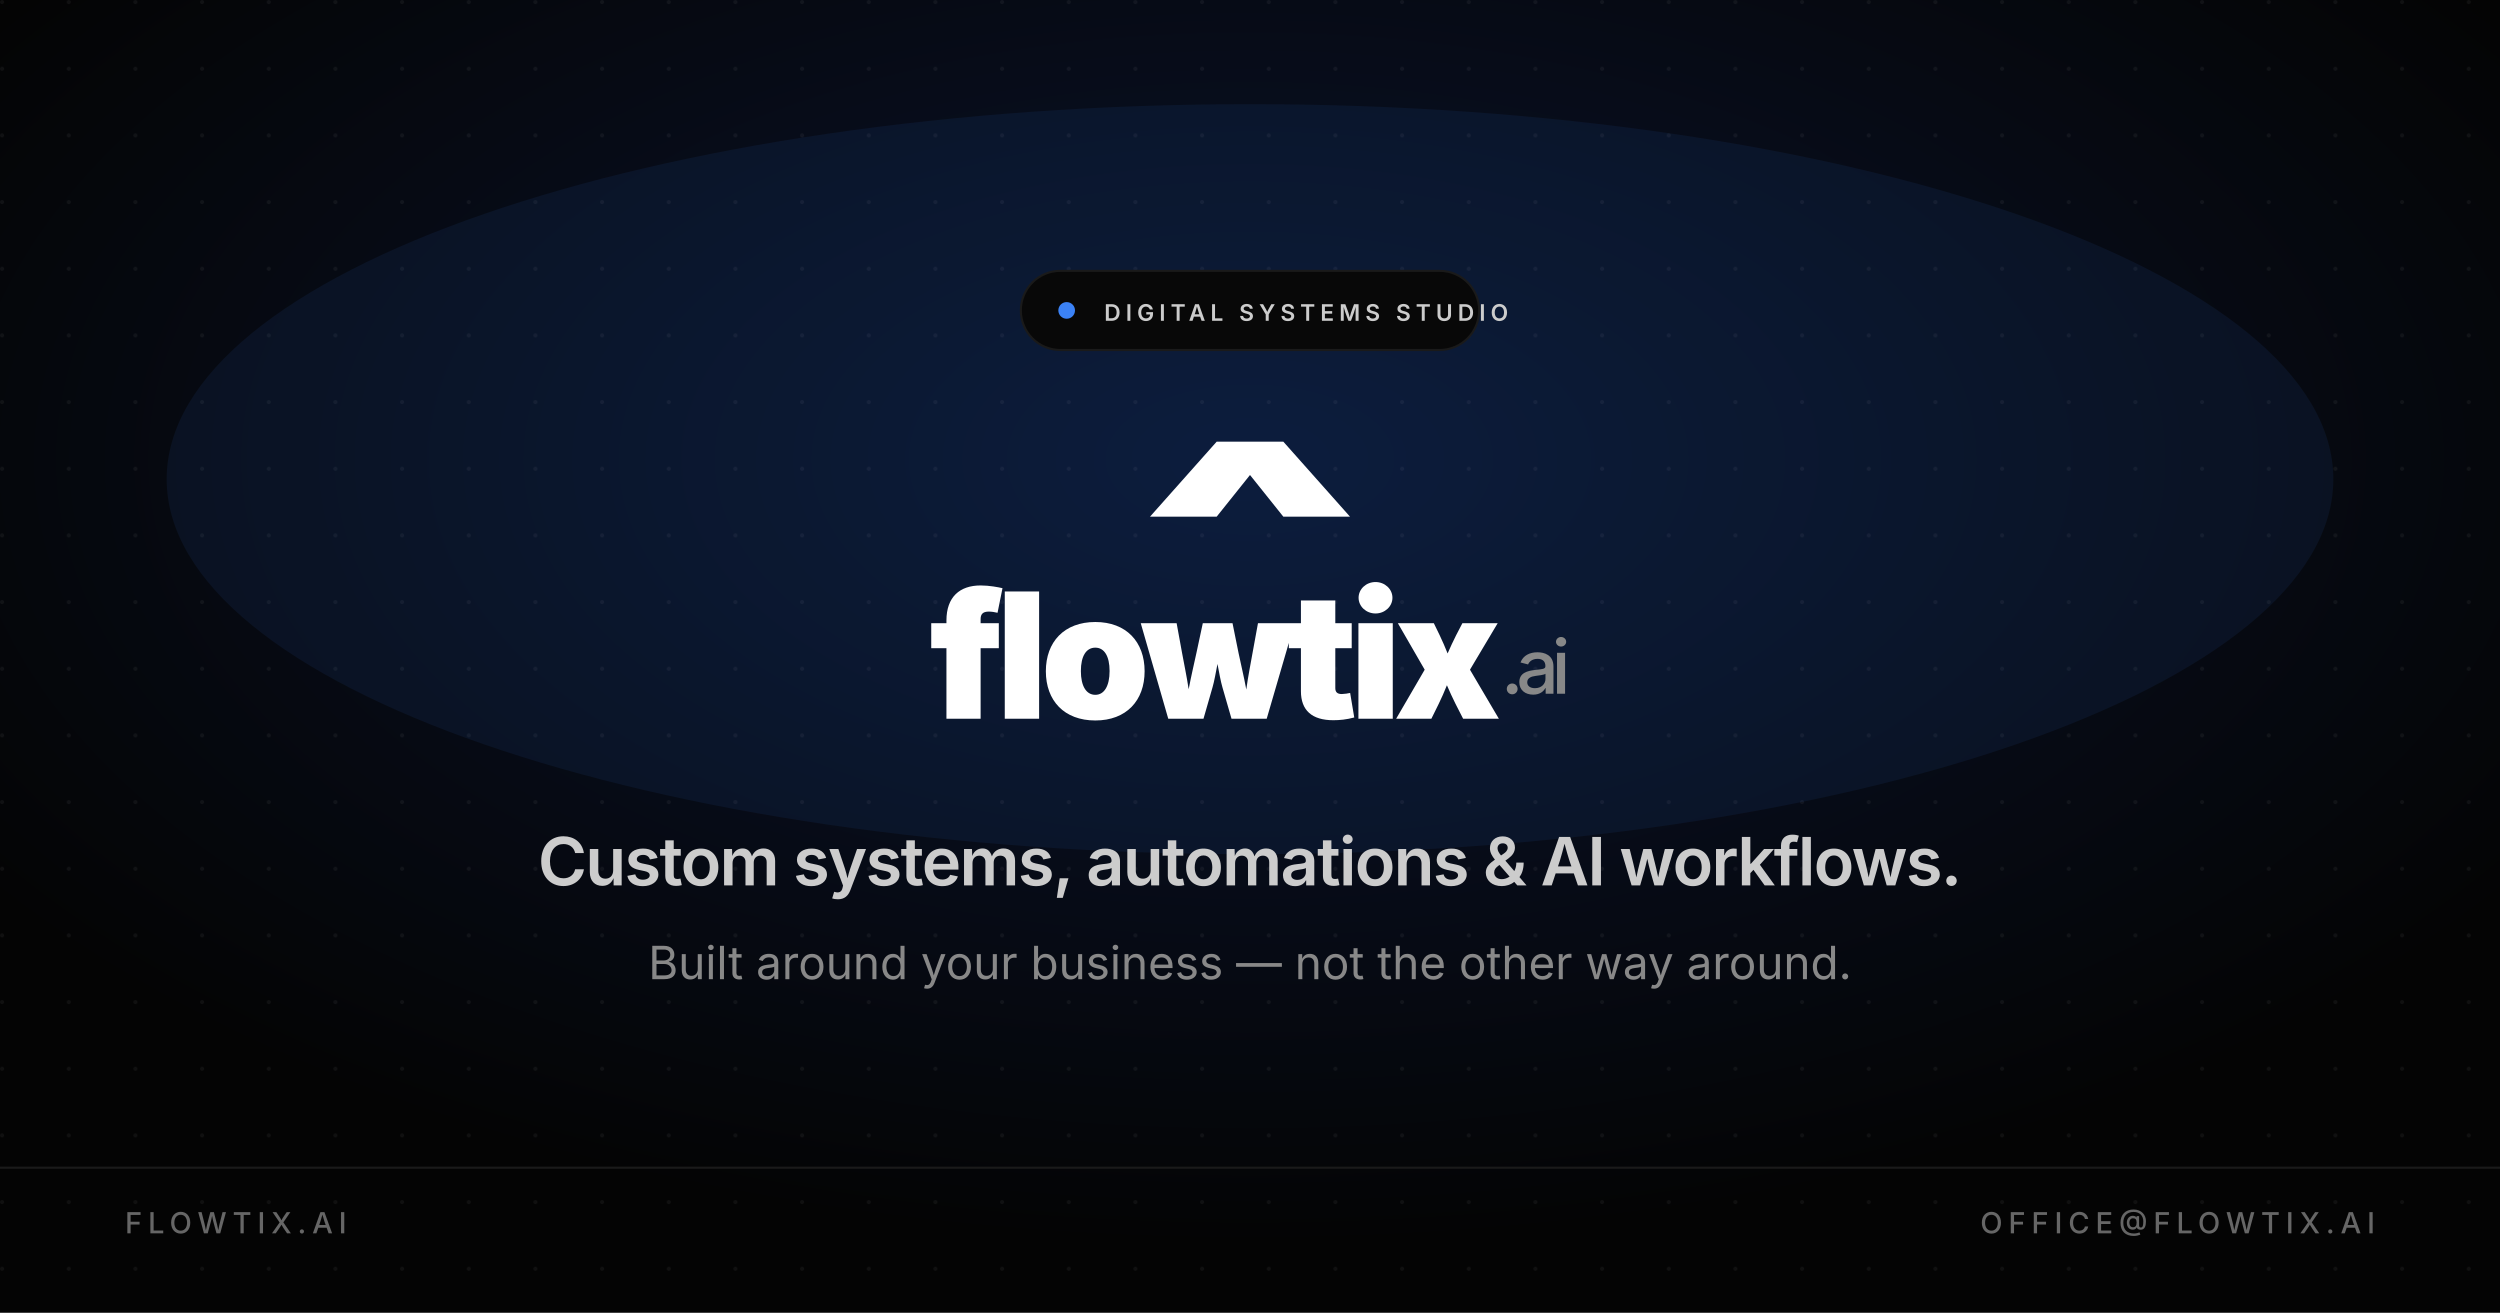
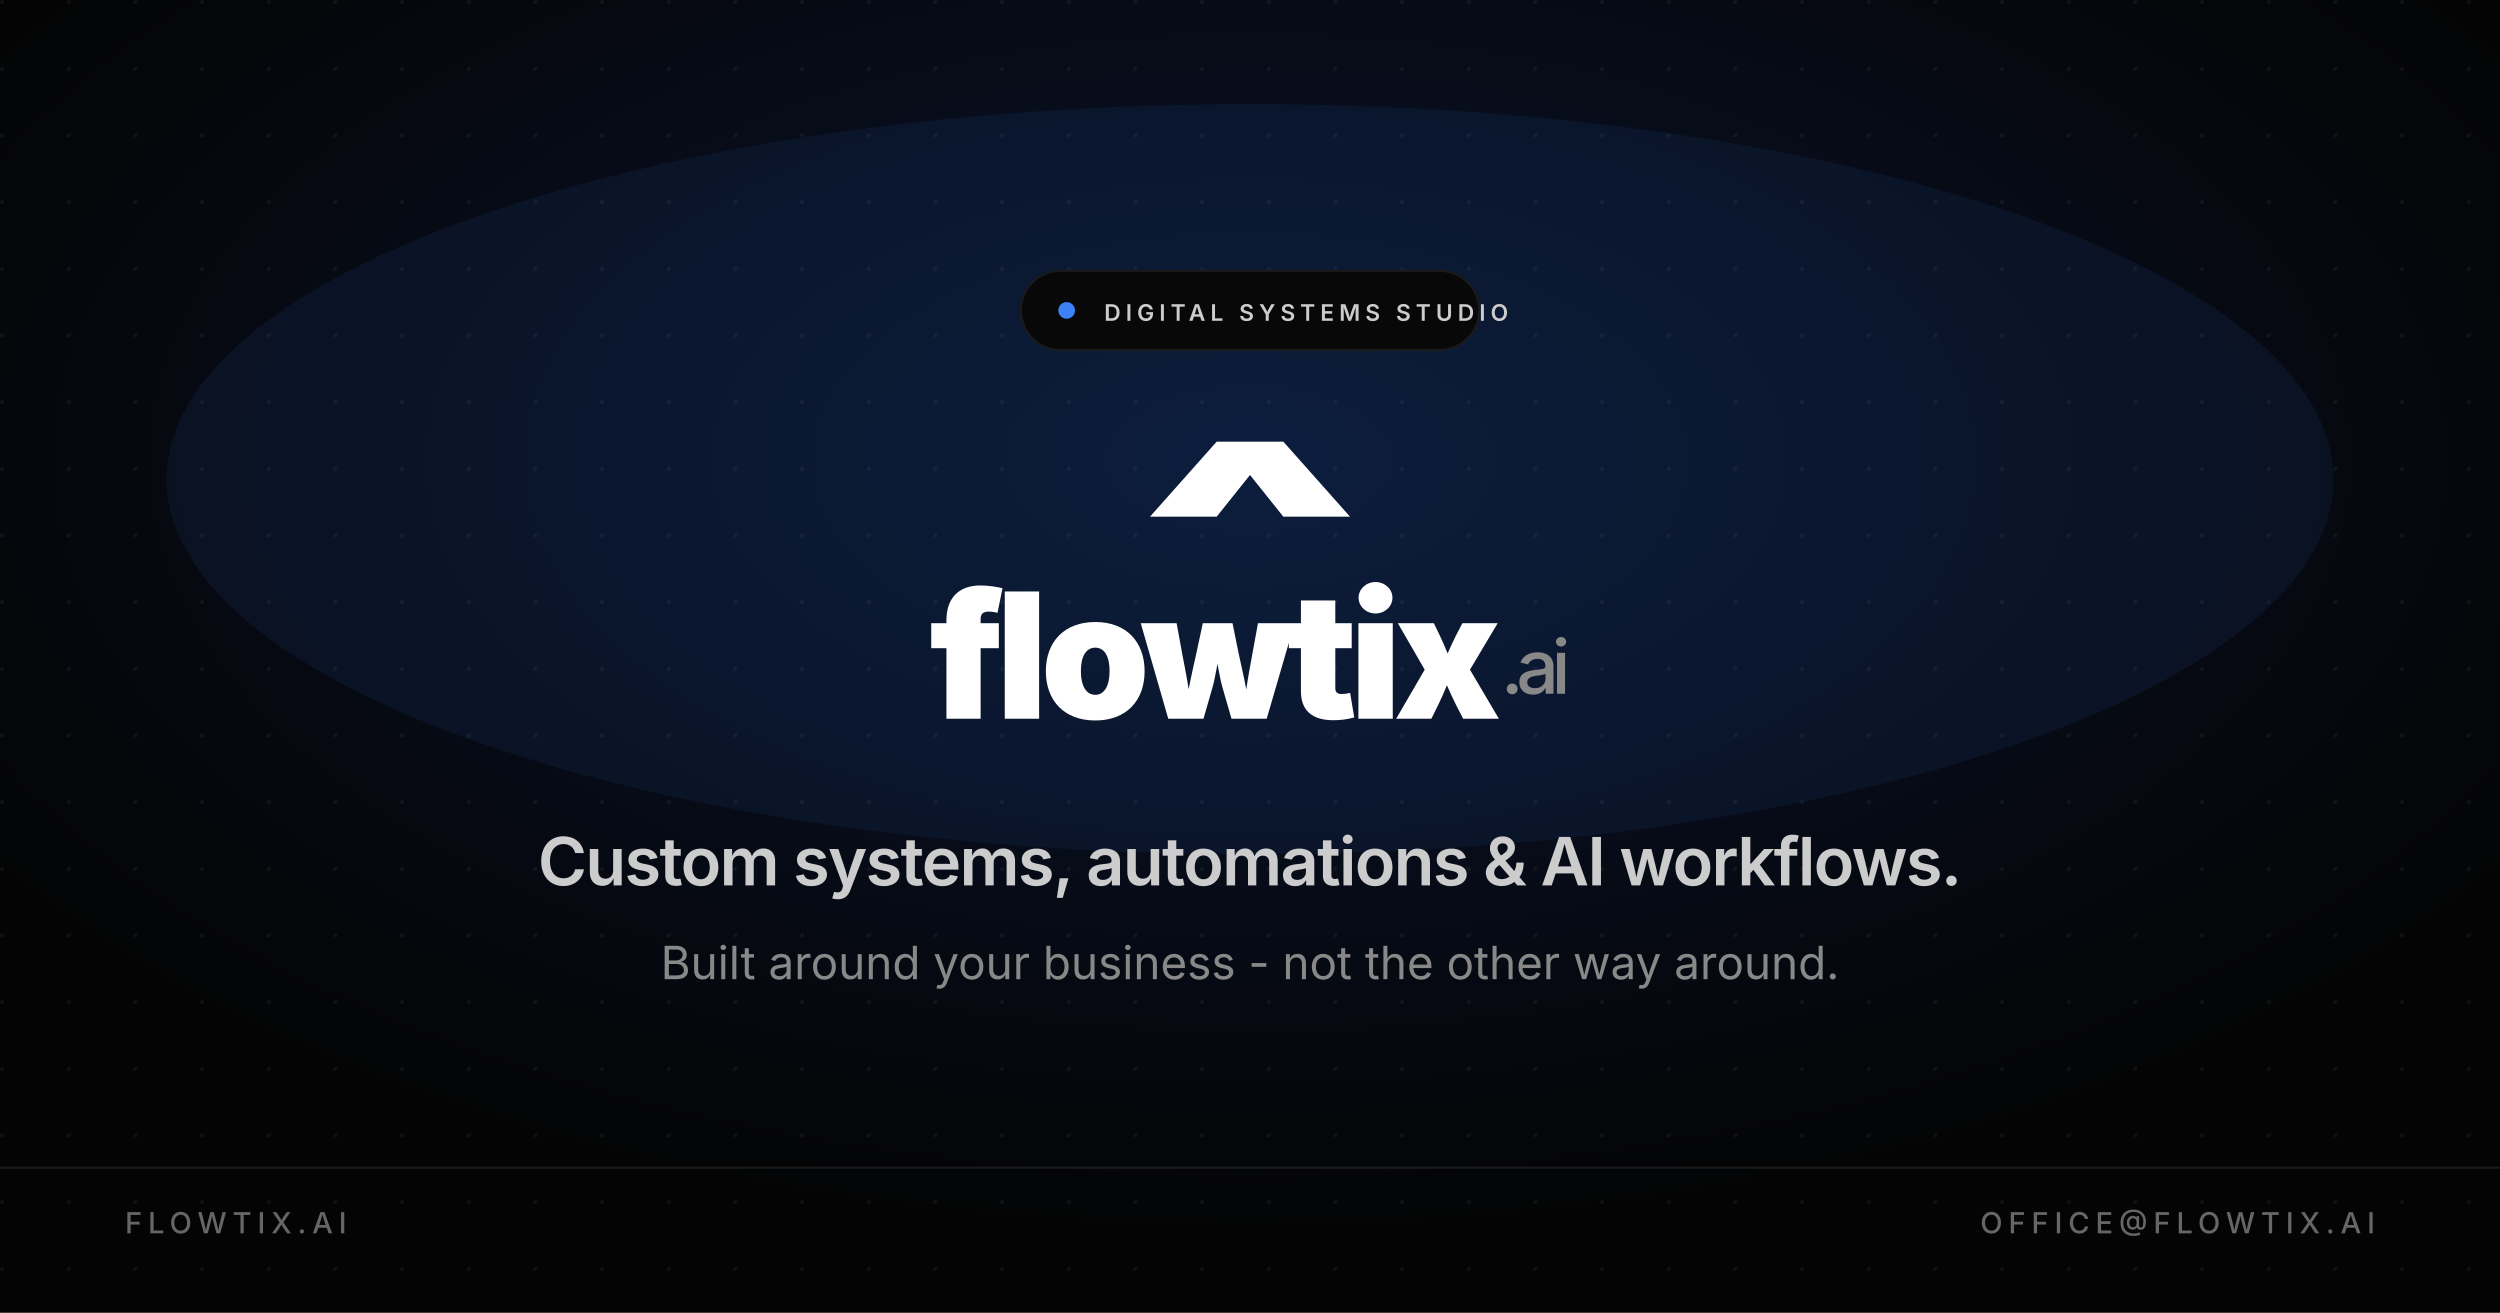
<svg xmlns="http://www.w3.org/2000/svg" viewBox="0 0 1200 630" width="1200" height="630">
  <defs>
    <radialGradient id="bg" cx="50%" cy="35%" r="60%">
      <stop offset="0%" stop-color="#0a1530" stop-opacity="0.95" />
      <stop offset="100%" stop-color="#040404" stop-opacity="1" />
    </radialGradient>
    <linearGradient id="brand" x1="0%" y1="0%" x2="100%" y2="0%">
      <stop offset="0%" stop-color="#60A5FA" />
      <stop offset="100%" stop-color="#3B82F6" />
    </linearGradient>
    <pattern id="dots" x="0" y="0" width="32" height="32" patternUnits="userSpaceOnUse">
      <circle cx="1" cy="1" r="1" fill="rgba(255,255,255,0.05)" />
    </pattern>
  </defs>
  <rect width="1200" height="630" fill="#050505" />
  <rect width="1200" height="630" fill="url(#bg)" />
  <rect width="1200" height="630" fill="url(#dots)" />
  <ellipse cx="600" cy="230" rx="520" ry="180" fill="rgba(59,130,246,0.08)" />
  <g transform="translate(490 130)">
    <rect x="0" y="0" width="220" height="38" rx="19" fill="#080808" stroke="#1a1a1a" stroke-width="1" />
    <circle cx="22" cy="19" r="4" fill="#3B82F6" />
    <text x="40" y="24" font-family="Inter, ui-sans-serif, system-ui, -apple-system, sans-serif" font-size="11" font-weight="600" fill="#cccccc" letter-spacing="2.4">DIGITAL SYSTEMS STUDIO</text>
  </g>
  <g transform="translate(600 240)">
    <path d="M -48 8 L -16 -28 L 16 -28 L 48 8 L 16 8 L 0 -12 L -16 8 Z" fill="#ffffff" stroke="none" />
  </g>
  <text x="600" y="345" text-anchor="middle" font-family="Inter, ui-sans-serif, system-ui, -apple-system, sans-serif" font-size="84" font-weight="900" fill="#ffffff" letter-spacing="-3.5">flowtix<tspan font-size="36" font-weight="500" fill="#888888" dy="-12">.ai</tspan>
  </text>
  <text x="600" y="425" text-anchor="middle" font-family="Inter, ui-sans-serif, system-ui, -apple-system, sans-serif" font-size="32" font-weight="600" fill="#cccccc" letter-spacing="-0.8">Custom systems, automations &amp; AI workflows.</text>
-   <text x="600" y="470" text-anchor="middle" font-family="Inter, ui-sans-serif, system-ui, -apple-system, sans-serif" font-size="22" font-weight="400" fill="#888888">Built around your business — not the other way around.</text>
+   <text x="600" y="470" text-anchor="middle" font-family="Inter, ui-sans-serif, system-ui, -apple-system, sans-serif" font-size="22" font-weight="400" fill="#888888">Built around your business - not the other way around.</text>
  <g transform="translate(0 560)">
    <rect x="0" y="0" width="1200" height="1" fill="#1a1a1a" />
    <text x="60" y="32" font-family="Inter, ui-sans-serif, system-ui, -apple-system, sans-serif" font-size="14" font-weight="500" fill="#666666" letter-spacing="2.8">FLOWTIX.AI</text>
    <text x="1140" y="32" text-anchor="end" font-family="Inter, ui-sans-serif, system-ui, -apple-system, sans-serif" font-size="14" font-weight="500" fill="#666666" letter-spacing="2.8">OFFICE@FLOWTIX.AI</text>
  </g>
</svg>
